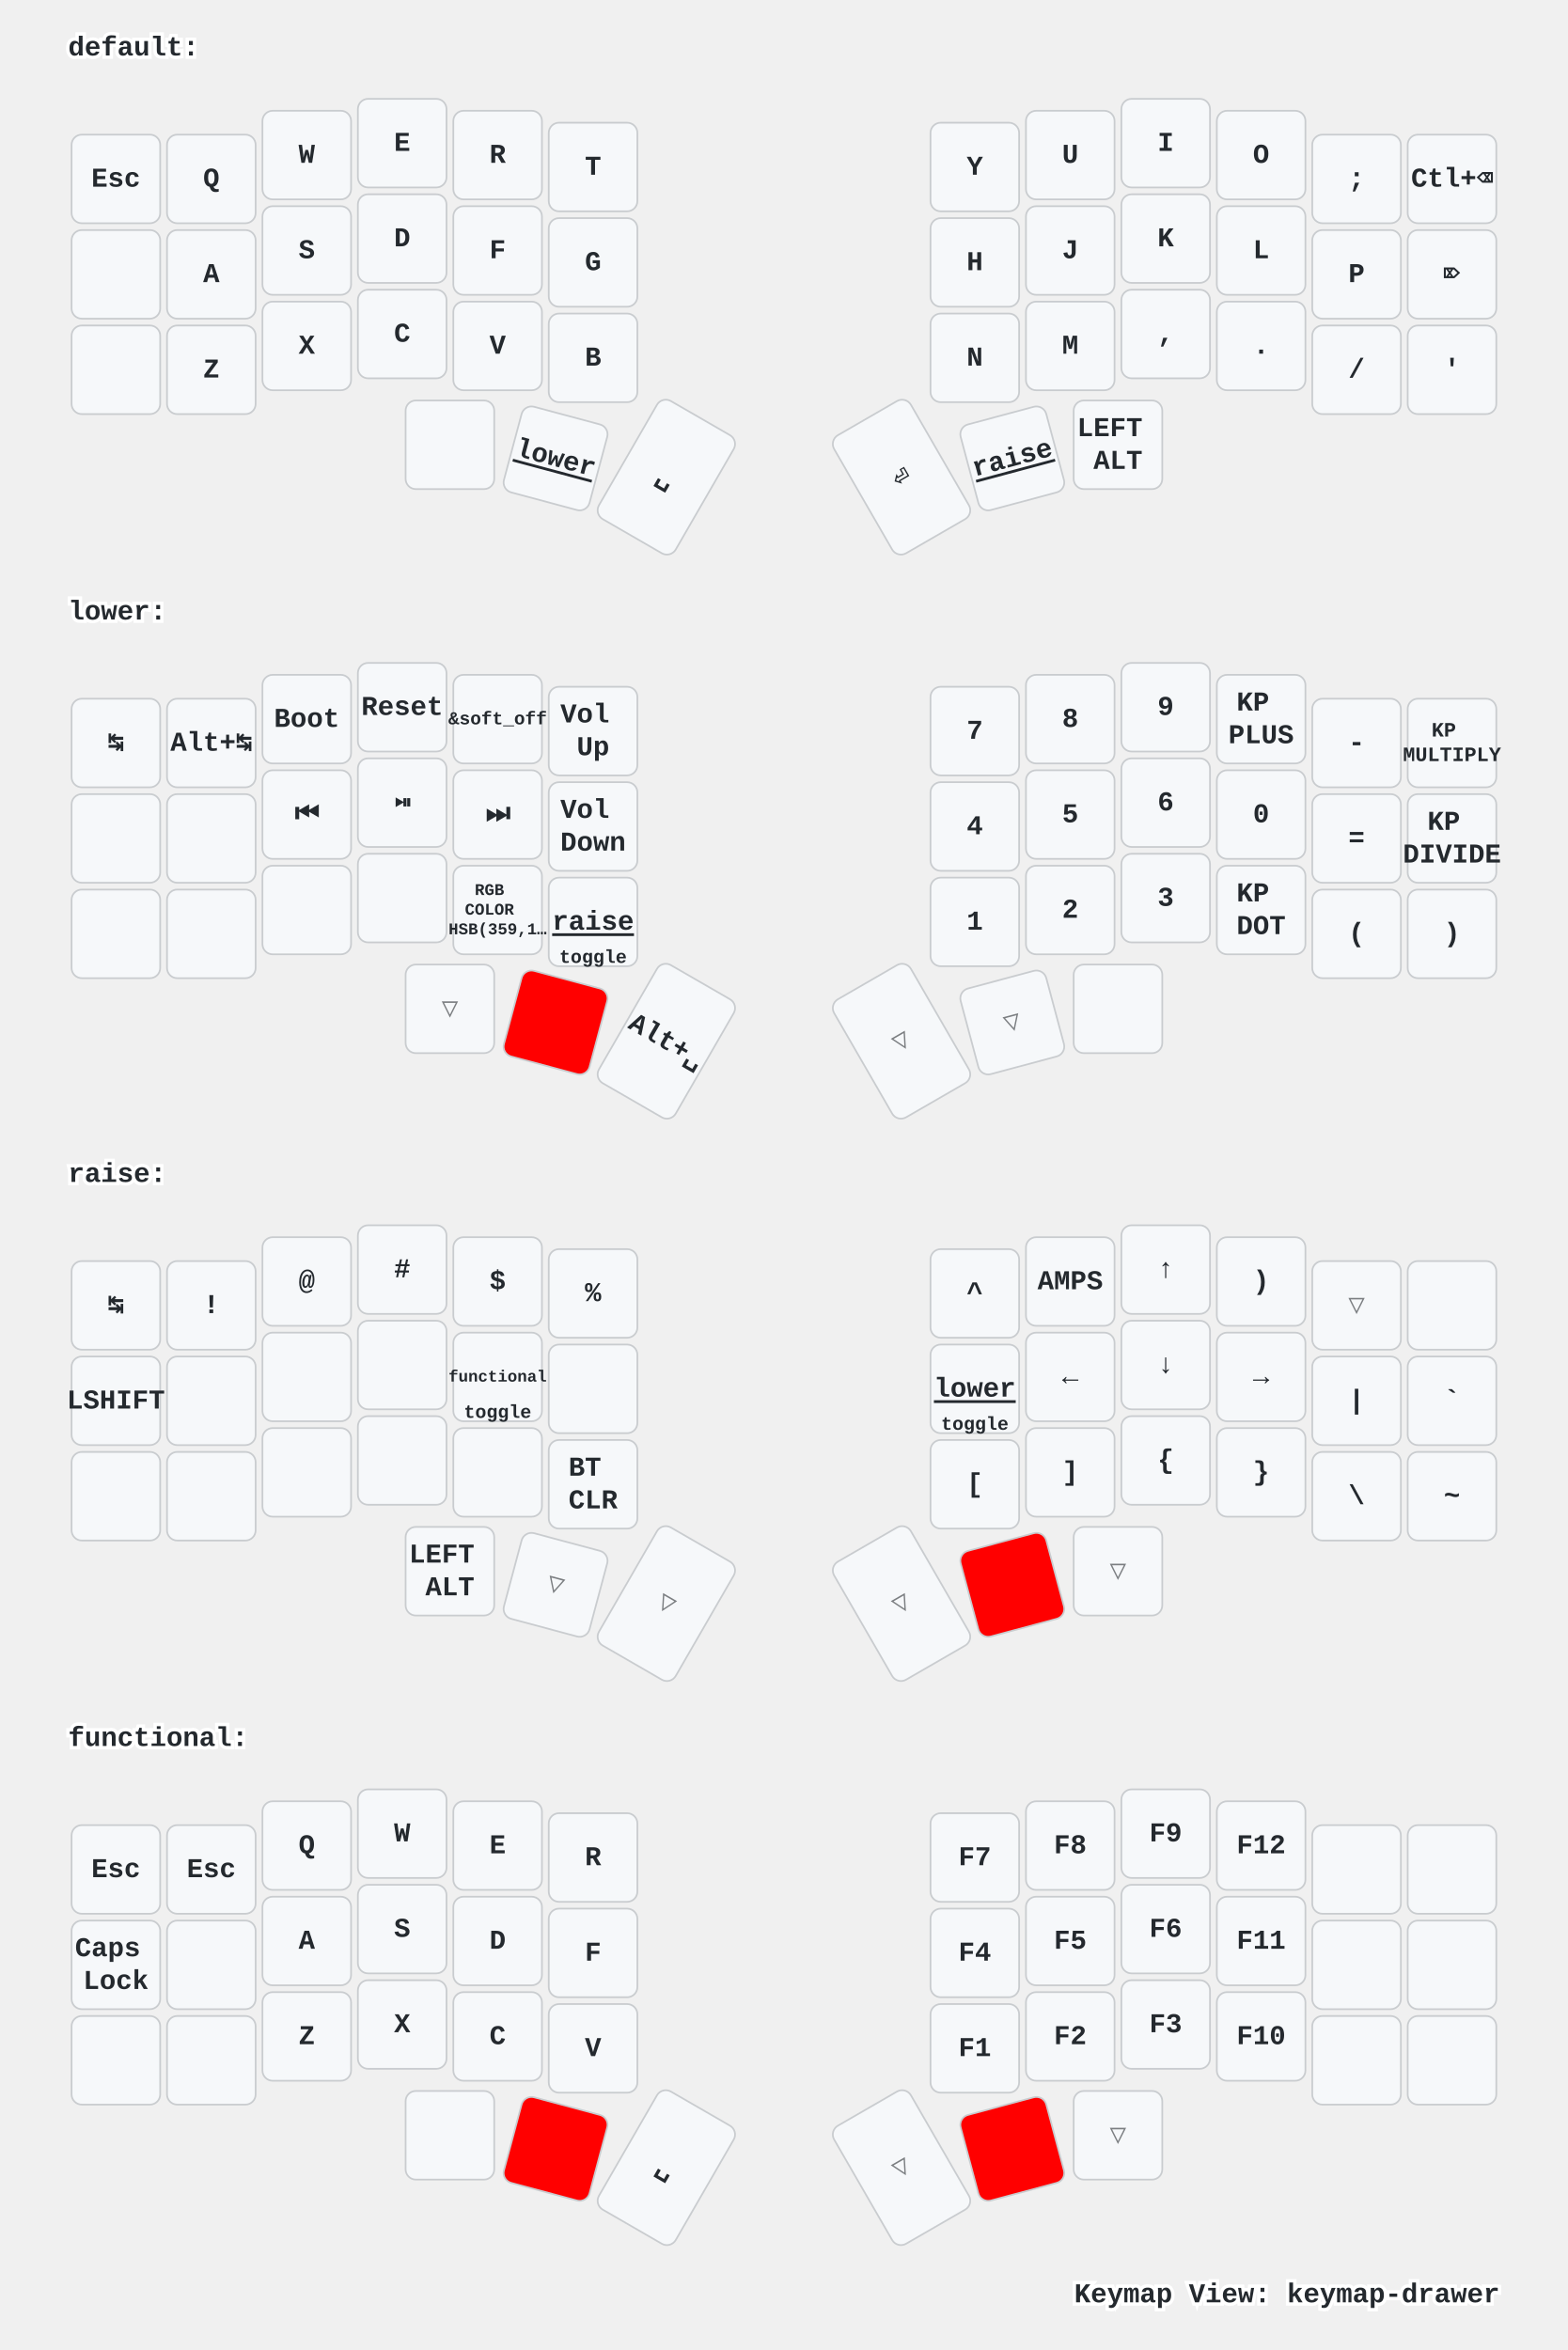
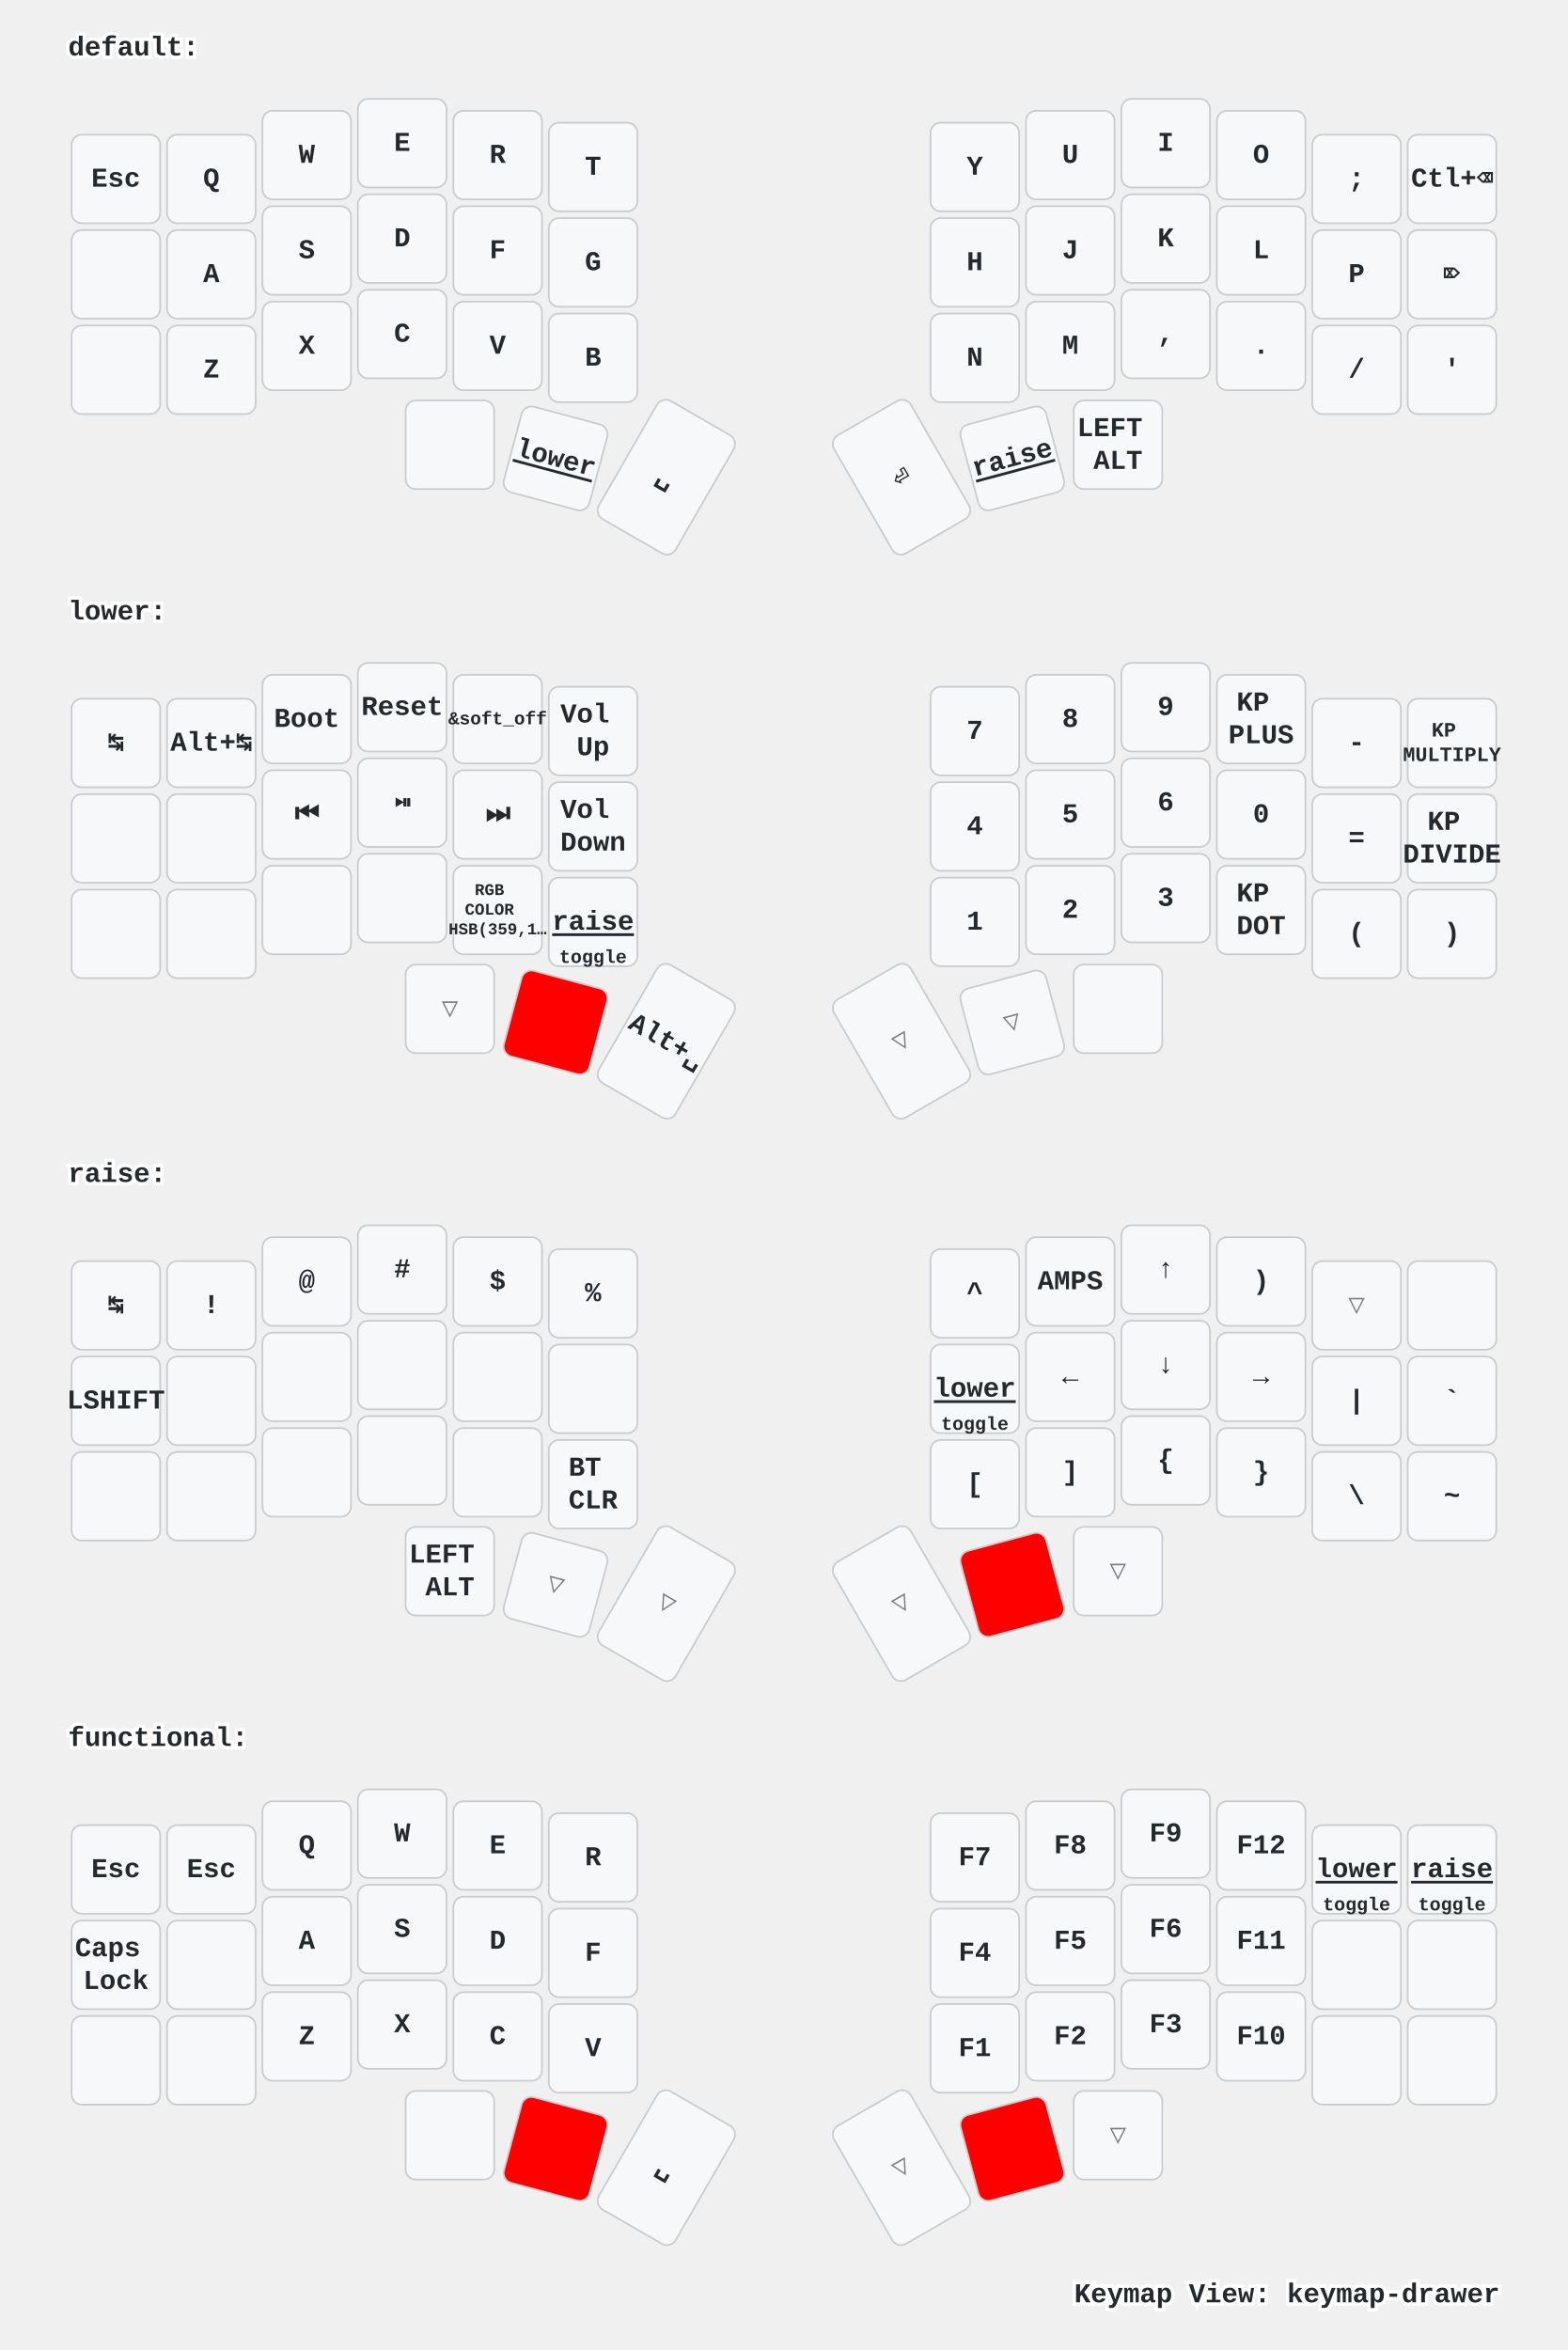
<svg xmlns="http://www.w3.org/2000/svg" xmlns:xlink="http://www.w3.org/1999/xlink" width="920" height="1379" viewBox="0 0 920 1379" class="keymap">
  <defs>/* start glyphs */
<svg id="mdi:apple-keyboard-command">
      <svg id="mdi-apple-keyboard-command" viewBox="0 0 24 24">
        <path d="M6,2A4,4 0 0,1 10,6V8H14V6A4,4 0 0,1 18,2A4,4 0 0,1 22,6A4,4 0 0,1 18,10H16V14H18A4,4 0 0,1 22,18A4,4 0 0,1 18,22A4,4 0 0,1 14,18V16H10V18A4,4 0 0,1 6,22A4,4 0 0,1 2,18A4,4 0 0,1 6,14H8V10H6A4,4 0 0,1 2,6A4,4 0 0,1 6,2M16,18A2,2 0 0,0 18,20A2,2 0 0,0 20,18A2,2 0 0,0 18,16H16V18M14,10H10V14H14V10M6,16A2,2 0 0,0 4,18A2,2 0 0,0 6,20A2,2 0 0,0 8,18V16H6M8,6A2,2 0 0,0 6,4A2,2 0 0,0 4,6A2,2 0 0,0 6,8H8V6M18,8A2,2 0 0,0 20,6A2,2 0 0,0 18,4A2,2 0 0,0 16,6V8H18Z" />
      </svg>
    </svg>
    <svg id="mdi:apple-keyboard-control">
      <svg id="mdi-apple-keyboard-control" viewBox="0 0 24 24">
        <path d="M19.78,11.78L18.36,13.19L12,6.83L5.64,13.19L4.22,11.78L12,4L19.78,11.78Z" />
      </svg>
    </svg>
    <svg id="mdi:apple-keyboard-shift">
      <svg id="mdi-apple-keyboard-shift" viewBox="0 0 24 24">
        <path d="M15,18V12H17.17L12,6.83L6.83,12H9V18H15M12,4L22,14H17V20H7V14H2L12,4Z" />
      </svg>
    </svg>
    <svg id="mdi:backspace-outline">
      <svg id="mdi-backspace-outline" viewBox="0 0 24 24">
        <path d="M19,15.59L17.59,17L14,13.41L10.41,17L9,15.59L12.59,12L9,8.41L10.41,7L14,10.59L17.59,7L19,8.41L15.41,12L19,15.59M22,3A2,2 0 0,1 24,5V19A2,2 0 0,1 22,21H7C6.31,21 5.77,20.64 5.41,20.11L0,12L5.41,3.88C5.77,3.35 6.31,3 7,3H22M22,5H7L2.28,12L7,19H22V5Z" />
      </svg>
    </svg>
    <svg id="mdi:led-on">
      <svg id="mdi-led-on" viewBox="0 0 24 24">
        <path d="M11,0V4H13V0H11M18.3,2.29L15.24,5.29L16.64,6.71L19.7,3.71L18.3,2.29M5.71,2.29L4.29,3.71L7.29,6.71L8.71,5.29L5.71,2.29M12,6A4,4 0 0,0 8,10V16H6V18H9V23H11V18H13V23H15V18H18V16H16V10A4,4 0 0,0 12,6M2,9V11H6V9H2M18,9V11H22V9H18Z" />
      </svg>
    </svg>
    <svg id="mdi:led-outline">
      <svg id="mdi-led-outline" viewBox="0 0 24 24">
        <path d="M12,6A4,4 0 0,0 8,10V16H6V18H9V23H11V18H13V23H15V18H18V16H16V10A4,4 0 0,0 12,6M12,8A2,2 0 0,1 14,10V15H10V10A2,2 0 0,1 12,8Z" />
      </svg>
    </svg>
    <svg id="mdi:page-previous-outline">
      <svg id="mdi-page-previous-outline" viewBox="0 0 24 24">
        <path d="M2,3H19A2,2 0 0,1 21,5V9H19V5H2V19H19V15H21V19A2,2 0 0,1 19,21H2A2,2 0 0,1 0,19V5A2,2 0 0,1 2,3M17,15V13H24V11H17V9L13,12L17,15M4,13H11V11H4V13M4,9H11V7H4V9M4,17H8V15H4V17Z" />
      </svg>
    </svg>
    <svg id="mdi:palette">
      <svg id="mdi-palette" viewBox="0 0 24 24">
        <path d="M17.5,12A1.5,1.5 0 0,1 16,10.5A1.5,1.5 0 0,1 17.5,9A1.5,1.5 0 0,1 19,10.5A1.5,1.5 0 0,1 17.5,12M14.5,8A1.5,1.5 0 0,1 13,6.5A1.5,1.5 0 0,1 14.5,5A1.5,1.5 0 0,1 16,6.5A1.5,1.5 0 0,1 14.5,8M9.5,8A1.5,1.5 0 0,1 8,6.5A1.5,1.5 0 0,1 9.5,5A1.5,1.5 0 0,1 11,6.5A1.5,1.5 0 0,1 9.5,8M6.5,12A1.5,1.5 0 0,1 5,10.5A1.5,1.5 0 0,1 6.5,9A1.5,1.5 0 0,1 8,10.5A1.5,1.5 0 0,1 6.5,12M12,3A9,9 0 0,0 3,12A9,9 0 0,0 12,21A1.5,1.5 0 0,0 13.5,19.5C13.5,19.11 13.35,18.76 13.11,18.5C12.88,18.23 12.73,17.88 12.73,17.5A1.5,1.5 0 0,1 14.23,16H16A5,5 0 0,0 21,11C21,6.58 16.97,3 12,3Z" />
      </svg>
    </svg>
    <svg id="mdi:toggle-switch">
      <svg id="mdi-toggle-switch" viewBox="0 0 24 24">
        <path d="M17,7H7A5,5 0 0,0 2,12A5,5 0 0,0 7,17H17A5,5 0 0,0 22,12A5,5 0 0,0 17,7M17,15A3,3 0 0,1 14,12A3,3 0 0,1 17,9A3,3 0 0,1 20,12A3,3 0 0,1 17,15Z" />
      </svg>
    </svg>
    <svg id="tabler:brightness-down">
      <svg viewBox="0 0 24 24" fill="none" stroke="currentColor" stroke-width="2" stroke-linecap="round" stroke-linejoin="round" class="icon icon-tabler icons-tabler-outline icon-tabler-brightness-down">
        <path stroke="none" d="M0 0h24v24H0z" fill="none" />
        <path d="M12 12m-3 0a3 3 0 1 0 6 0a3 3 0 1 0 -6 0" />
        <path d="M12 5l0 .01" />
        <path d="M17 7l0 .01" />
        <path d="M19 12l0 .01" />
        <path d="M17 17l0 .01" />
        <path d="M12 19l0 .01" />
        <path d="M7 17l0 .01" />
        <path d="M5 12l0 .01" />
        <path d="M7 7l0 .01" />
      </svg>
    </svg>
    <svg id="tabler:brightness-up">
      <svg viewBox="0 0 24 24" fill="none" stroke="currentColor" stroke-width="2" stroke-linecap="round" stroke-linejoin="round" class="icon icon-tabler icons-tabler-outline icon-tabler-brightness-up">
        <path stroke="none" d="M0 0h24v24H0z" fill="none" />
        <path d="M12 12m-3 0a3 3 0 1 0 6 0a3 3 0 1 0 -6 0" />
        <path d="M12 5l0 -2" />
        <path d="M17 7l1.4 -1.4" />
        <path d="M19 12l2 0" />
        <path d="M17 17l1.4 1.4" />
        <path d="M12 19l0 2" />
        <path d="M7 17l-1.4 1.4" />
        <path d="M6 12l-2 0" />
        <path d="M7 7l-1.4 -1.4" />
      </svg>
    </svg>
  </defs>/* end glyphs */
<style>/* inherit to force styles through use tags */
svg path {
    fill: inherit;
}

/* font and background color specifications */
svg.keymap {
    font-family: SFMono-Regular,Consolas,Liberation Mono,Menlo,monospace;
    font-size: 14px;
    font-kerning: normal;
    text-rendering: optimizeLegibility;
    fill: #24292e;
}

/* default key styling */
rect.key {
    fill: #f6f8fa;
}

rect.key, rect.combo {
    stroke: #c9cccf;
    stroke-width: 1;
}

/* default key side styling, only used is draw_key_sides is set */
rect.side {
    filter: brightness(90%);
}

/* color accent for combo boxes */
rect.combo, rect.combo-separate {
    fill: #cdf;
}

/* color accent for held keys */
rect.held, rect.combo.held {
    fill: #fdd;
}

/* color accent for ghost (optional) keys */
rect.ghost, rect.combo.ghost {
    stroke-dasharray: 4, 4;
    stroke-width: 2;
}

text {
    text-anchor: middle;
    dominant-baseline: middle;
}

/* styling for layer labels */
text.label {
    font-weight: bold;
    text-anchor: start;
    stroke: white;
    stroke-width: 4;
    paint-order: stroke;
}

/* styling for optional footer */
text.footer {
    text-anchor: end;
    dominant-baseline: auto;
    stroke: white;
    stroke-width: 4;
    paint-order: stroke;
}

/* styling for combo tap, and key non-tap label text */
text.combo, text.hold, text.shifted, text.left, text.right {
    font-size: 11px;
}

text.hold {
    text-anchor: middle;
    dominant-baseline: auto;
}

text.shifted {
    text-anchor: middle;
    dominant-baseline: hanging;
}

text.left {
    text-anchor: start;
}

text.right {
    text-anchor: end;
}

text.layer-activator {
    text-decoration: underline;
}

/* styling for hold/shifted label text in combo box */
text.combo.hold, text.combo.shifted, text.combo.left, text.combo.right {
    font-size: 8px;
}

/* lighter symbol for transparent keys */
text.trans {
    fill: #7b7e81;
}

/* styling for combo dendrons */
path.combo {
    stroke-width: 1;
    stroke: gray;
    fill: none;
}

/* Start Tabler Icons Cleanup */
/* cannot use height/width with glyphs */
.icon-tabler &gt; path {
    fill: inherit;
    stroke: inherit;
    stroke-width: 2;
}
/* hide tabler's default box */
.icon-tabler &gt; path[stroke="none"][fill="none"] {
    visibility: hidden;
}
/* End Tabler Icons Cleanup */

/* For default sytles, see https://github.com/caksoylar/keymap-drawer/blob/main/keymap_drawer/config.py#L85 */

svg.keymap {
  font-family: Ubuntu Mono, Inconsolata, Consolas, Liberation Mono, Menlo, monospace;
  font-size: 16px;
  font-weight: bold;
  text-rendering: optimizeLegibility;
}

/* Color accent for held keys
red = #f00
green = #0f0
blue = #00f
yellow = #ff0
cyan = #0ff
magenta = #f0f
white = #fff
black = #000
grey = #888
light grey = #ccc
#ffc
*/
rect.held, rect.combo.held {
    fill: #f00;
}

/* Technique borrowed and extended from https://github.com/englmaxi/zmk-config/blob/master/keymap-drawer/config.yaml */
.sym_sub_text.tap {
  translate: -5px 2px;
  font-size: 20px;
}
.sym_sub_text.shifted {
  translate: 10px 13px;
  font-size: 10px;
  opacity: 1.0;
}
.combo.sym_sub_text.tap {
  translate: -1px 1px;
}
.combo.sym_sub_text.shifted {
  translate: 7px 5px;
  font-size: 10px;
  opacity: 1.0;
}

/* Toggle */
.toggle.shifted {
  translate: -10px 12px;
}

.toggle.hold {
  translate: 13px -23px;
}

/* Variant for tap-dances */
.tap_dance.tap {
  translate: -7px 0px;
  font-size: 12px;
}
.tap_dance.shifted {
  translate: 7px 17px;
  font-size: 12px;
  opacity: 1.0;
}

/* Variant for symbol next to symbol */
.sym_by_sym.tap {
  translate: -6px 0px;
}
.sym_by_sym.shifted {
  translate: 10px 12px;
  opacity: 1.0;
}

.combo.sym_by_sym.tap {
  translate: -35px 0px;
}
.combo.sym_by_sym.shifted {
  translate: 35px 20px;
  opacity: 1.0;
}

.combo.sym_by_sym.hold {
  visibility: hidden;
}

/* hide hold box for combo sym_by_sym */
.combo.sym_by_sym.hold &gt; path[stroke="none"][fill="none"] {
  visibility: hidden;
}
</style>
  <g transform="translate(40, 0)" class="layer-default">
    <text x="0" y="28" class="label" id="default">default:</text>
    <g transform="translate(0, 56)">
      <g transform="translate(28, 49)" class="key keypos-0">
        <rect rx="6" ry="6" x="-26" y="-26" width="52" height="52" class="key" />
        <text x="0" y="0" class="key tap">Esc</text>
      </g>
      <g transform="translate(84, 49)" class="key keypos-1">
        <rect rx="6" ry="6" x="-26" y="-26" width="52" height="52" class="key" />
        <text x="0" y="0" class="key tap">Q</text>
      </g>
      <g transform="translate(140, 35)" class="key keypos-2">
        <rect rx="6" ry="6" x="-26" y="-26" width="52" height="52" class="key" />
        <text x="0" y="0" class="key tap">W</text>
      </g>
      <g transform="translate(196, 28)" class="key keypos-3">
        <rect rx="6" ry="6" x="-26" y="-26" width="52" height="52" class="key" />
        <text x="0" y="0" class="key tap">E</text>
      </g>
      <g transform="translate(252, 35)" class="key keypos-4">
        <rect rx="6" ry="6" x="-26" y="-26" width="52" height="52" class="key" />
        <text x="0" y="0" class="key tap">R</text>
      </g>
      <g transform="translate(308, 42)" class="key keypos-5">
        <rect rx="6" ry="6" x="-26" y="-26" width="52" height="52" class="key" />
        <text x="0" y="0" class="key tap">T</text>
      </g>
      <g transform="translate(532, 42)" class="key keypos-6">
        <rect rx="6" ry="6" x="-26" y="-26" width="52" height="52" class="key" />
        <text x="0" y="0" class="key tap">Y</text>
      </g>
      <g transform="translate(588, 35)" class="key keypos-7">
        <rect rx="6" ry="6" x="-26" y="-26" width="52" height="52" class="key" />
        <text x="0" y="0" class="key tap">U</text>
      </g>
      <g transform="translate(644, 28)" class="key keypos-8">
        <rect rx="6" ry="6" x="-26" y="-26" width="52" height="52" class="key" />
        <text x="0" y="0" class="key tap">I</text>
      </g>
      <g transform="translate(700, 35)" class="key keypos-9">
        <rect rx="6" ry="6" x="-26" y="-26" width="52" height="52" class="key" />
        <text x="0" y="0" class="key tap">O</text>
      </g>
      <g transform="translate(756, 49)" class="key keypos-10">
        <rect rx="6" ry="6" x="-26" y="-26" width="52" height="52" class="key" />
        <text x="0" y="0" class="key tap">;</text>
      </g>
      <g transform="translate(812, 49)" class="key keypos-11">
        <rect rx="6" ry="6" x="-26" y="-26" width="52" height="52" class="key" />
        <text x="0" y="0" class="key tap">Ctl+⌫</text>
      </g>
      <g transform="translate(28, 105)" class="key keypos-12">
        <rect rx="6" ry="6" x="-26" y="-26" width="52" height="52" class="key" />
        <use href="#mdi:apple-keyboard-shift" xlink:href="#mdi:apple-keyboard-shift" x="-9" y="-9" height="18" width="18.0" class="key tap glyph mdi:apple-keyboard-shift" />
      </g>
      <g transform="translate(84, 105)" class="key keypos-13">
        <rect rx="6" ry="6" x="-26" y="-26" width="52" height="52" class="key" />
        <text x="0" y="0" class="key tap">A</text>
      </g>
      <g transform="translate(140, 91)" class="key keypos-14">
        <rect rx="6" ry="6" x="-26" y="-26" width="52" height="52" class="key" />
        <text x="0" y="0" class="key tap">S</text>
      </g>
      <g transform="translate(196, 84)" class="key keypos-15">
        <rect rx="6" ry="6" x="-26" y="-26" width="52" height="52" class="key" />
        <text x="0" y="0" class="key tap">D</text>
      </g>
      <g transform="translate(252, 91)" class="key keypos-16">
        <rect rx="6" ry="6" x="-26" y="-26" width="52" height="52" class="key" />
        <text x="0" y="0" class="key tap">F</text>
      </g>
      <g transform="translate(308, 98)" class="key keypos-17">
        <rect rx="6" ry="6" x="-26" y="-26" width="52" height="52" class="key" />
        <text x="0" y="0" class="key tap">G</text>
      </g>
      <g transform="translate(532, 98)" class="key keypos-18">
        <rect rx="6" ry="6" x="-26" y="-26" width="52" height="52" class="key" />
        <text x="0" y="0" class="key tap">H</text>
      </g>
      <g transform="translate(588, 91)" class="key keypos-19">
        <rect rx="6" ry="6" x="-26" y="-26" width="52" height="52" class="key" />
        <text x="0" y="0" class="key tap">J</text>
      </g>
      <g transform="translate(644, 84)" class="key keypos-20">
        <rect rx="6" ry="6" x="-26" y="-26" width="52" height="52" class="key" />
        <text x="0" y="0" class="key tap">K</text>
      </g>
      <g transform="translate(700, 91)" class="key keypos-21">
        <rect rx="6" ry="6" x="-26" y="-26" width="52" height="52" class="key" />
        <text x="0" y="0" class="key tap">L</text>
      </g>
      <g transform="translate(756, 105)" class="key keypos-22">
        <rect rx="6" ry="6" x="-26" y="-26" width="52" height="52" class="key" />
        <text x="0" y="0" class="key tap">P</text>
      </g>
      <g transform="translate(812, 105)" class="key keypos-23">
        <rect rx="6" ry="6" x="-26" y="-26" width="52" height="52" class="key" />
        <text x="0" y="0" class="key tap">⌦</text>
      </g>
      <g transform="translate(28, 161)" class="key keypos-24">
        <rect rx="6" ry="6" x="-26" y="-26" width="52" height="52" class="key" />
        <use href="#mdi:apple-keyboard-control" xlink:href="#mdi:apple-keyboard-control" x="-9" y="-9" height="18" width="18.0" class="key tap glyph mdi:apple-keyboard-control" />
      </g>
      <g transform="translate(84, 161)" class="key keypos-25">
        <rect rx="6" ry="6" x="-26" y="-26" width="52" height="52" class="key" />
        <text x="0" y="0" class="key tap">Z</text>
      </g>
      <g transform="translate(140, 147)" class="key keypos-26">
        <rect rx="6" ry="6" x="-26" y="-26" width="52" height="52" class="key" />
        <text x="0" y="0" class="key tap">X</text>
      </g>
      <g transform="translate(196, 140)" class="key keypos-27">
        <rect rx="6" ry="6" x="-26" y="-26" width="52" height="52" class="key" />
        <text x="0" y="0" class="key tap">C</text>
      </g>
      <g transform="translate(252, 147)" class="key keypos-28">
        <rect rx="6" ry="6" x="-26" y="-26" width="52" height="52" class="key" />
        <text x="0" y="0" class="key tap">V</text>
      </g>
      <g transform="translate(308, 154)" class="key keypos-29">
        <rect rx="6" ry="6" x="-26" y="-26" width="52" height="52" class="key" />
        <text x="0" y="0" class="key tap">B</text>
      </g>
      <g transform="translate(532, 154)" class="key keypos-30">
        <rect rx="6" ry="6" x="-26" y="-26" width="52" height="52" class="key" />
        <text x="0" y="0" class="key tap">N</text>
      </g>
      <g transform="translate(588, 147)" class="key keypos-31">
        <rect rx="6" ry="6" x="-26" y="-26" width="52" height="52" class="key" />
        <text x="0" y="0" class="key tap">M</text>
      </g>
      <g transform="translate(644, 140)" class="key keypos-32">
        <rect rx="6" ry="6" x="-26" y="-26" width="52" height="52" class="key" />
        <text x="0" y="0" class="key tap">,</text>
      </g>
      <g transform="translate(700, 147)" class="key keypos-33">
        <rect rx="6" ry="6" x="-26" y="-26" width="52" height="52" class="key" />
        <text x="0" y="0" class="key tap">.</text>
      </g>
      <g transform="translate(756, 161)" class="key keypos-34">
        <rect rx="6" ry="6" x="-26" y="-26" width="52" height="52" class="key" />
        <text x="0" y="0" class="key tap">/</text>
      </g>
      <g transform="translate(812, 161)" class="key keypos-35">
        <rect rx="6" ry="6" x="-26" y="-26" width="52" height="52" class="key" />
        <text x="0" y="0" class="key tap">'</text>
      </g>
      <g transform="translate(224, 205)" class="key keypos-36">
        <rect rx="6" ry="6" x="-26" y="-26" width="52" height="52" class="key" />
        <use href="#mdi:apple-keyboard-command" xlink:href="#mdi:apple-keyboard-command" x="-9" y="-9" height="18" width="18.0" class="key tap glyph mdi:apple-keyboard-command" />
      </g>
      <g transform="translate(286, 213) rotate(15.0)" class="key keypos-37">
        <rect rx="6" ry="6" x="-26" y="-26" width="52" height="52" class="key" />
        <a href="#lower">
          <text x="0" y="0" class="key tap layer-activator">lower</text>
        </a>
      </g>
      <g transform="translate(351, 224) rotate(30.0)" class="key keypos-38">
        <rect rx="6" ry="6" x="-26" y="-40" width="52" height="80" class="key" />
        <text x="0" y="0" class="key tap">␣</text>
      </g>
      <g transform="translate(489, 224) rotate(-30.0)" class="key keypos-39">
        <rect rx="6" ry="6" x="-26" y="-40" width="52" height="80" class="key" />
        <text x="0" y="0" class="key tap">⏎</text>
      </g>
      <g transform="translate(554, 213) rotate(-15.0)" class="key keypos-40">
        <rect rx="6" ry="6" x="-26" y="-26" width="52" height="52" class="key" />
        <a href="#raise">
          <text x="0" y="0" class="key tap layer-activator">raise</text>
        </a>
      </g>
      <g transform="translate(616, 205)" class="key keypos-41">
        <rect rx="6" ry="6" x="-26" y="-26" width="52" height="52" class="key" />
        <text x="0" y="0" class="key tap">
          <tspan x="0" dy="-0.6em">LEFT</tspan>
          <tspan x="0" dy="1.2em">ALT</tspan>
        </text>
      </g>
    </g>
  </g>
  <g transform="translate(40, 331)" class="layer-lower">
    <text x="0" y="28" class="label" id="lower">lower:</text>
    <g transform="translate(0, 56)">
      <g transform="translate(28, 49)" class="key keypos-0">
        <rect rx="6" ry="6" x="-26" y="-26" width="52" height="52" class="key" />
        <text x="0" y="0" class="key tap">↹</text>
      </g>
      <g transform="translate(84, 49)" class="key keypos-1">
        <rect rx="6" ry="6" x="-26" y="-26" width="52" height="52" class="key" />
        <text x="0" y="0" class="key tap">Alt+↹</text>
      </g>
      <g transform="translate(140, 35)" class="key keypos-2">
        <rect rx="6" ry="6" x="-26" y="-26" width="52" height="52" class="key" />
        <text x="0" y="0" class="key tap">Boot</text>
      </g>
      <g transform="translate(196, 28)" class="key keypos-3">
        <rect rx="6" ry="6" x="-26" y="-26" width="52" height="52" class="key" />
        <text x="0" y="0" class="key tap">Reset</text>
      </g>
      <g transform="translate(252, 35)" class="key keypos-4">
        <rect rx="6" ry="6" x="-26" y="-26" width="52" height="52" class="key" />
        <text x="0" y="0" class="key tap">
          <tspan style="font-size: 67%">&amp;soft_off</tspan>
        </text>
      </g>
      <g transform="translate(308, 42)" class="key keypos-5">
        <rect rx="6" ry="6" x="-26" y="-26" width="52" height="52" class="key" />
        <text x="0" y="0" class="key tap">
          <tspan x="0" dy="-0.6em">Vol</tspan>
          <tspan x="0" dy="1.2em">Up</tspan>
        </text>
      </g>
      <g transform="translate(532, 42)" class="key keypos-6">
        <rect rx="6" ry="6" x="-26" y="-26" width="52" height="52" class="key" />
        <text x="0" y="0" class="key tap">7</text>
      </g>
      <g transform="translate(588, 35)" class="key keypos-7">
        <rect rx="6" ry="6" x="-26" y="-26" width="52" height="52" class="key" />
        <text x="0" y="0" class="key tap">8</text>
      </g>
      <g transform="translate(644, 28)" class="key keypos-8">
        <rect rx="6" ry="6" x="-26" y="-26" width="52" height="52" class="key" />
        <text x="0" y="0" class="key tap">9</text>
      </g>
      <g transform="translate(700, 35)" class="key keypos-9">
        <rect rx="6" ry="6" x="-26" y="-26" width="52" height="52" class="key" />
        <text x="0" y="0" class="key tap">
          <tspan x="0" dy="-0.6em">KP</tspan>
          <tspan x="0" dy="1.2em">PLUS</tspan>
        </text>
      </g>
      <g transform="translate(756, 49)" class="key keypos-10">
        <rect rx="6" ry="6" x="-26" y="-26" width="52" height="52" class="key" />
        <text x="0" y="0" class="key tap">-</text>
      </g>
      <g transform="translate(812, 49)" class="key keypos-11">
        <rect rx="6" ry="6" x="-26" y="-26" width="52" height="52" class="key" />
        <text x="0" y="0" class="key tap">
          <tspan x="0" dy="-0.6em" style="font-size: 75%">KP</tspan>
          <tspan x="0" dy="1.2em" style="font-size: 75%">MULTIPLY</tspan>
        </text>
      </g>
      <g transform="translate(28, 105)" class="key keypos-12">
        <rect rx="6" ry="6" x="-26" y="-26" width="52" height="52" class="key" />
        <use href="#mdi:apple-keyboard-shift" xlink:href="#mdi:apple-keyboard-shift" x="-9" y="-9" height="18" width="18.0" class="key tap glyph mdi:apple-keyboard-shift" />
      </g>
      <g transform="translate(84, 105)" class="key keypos-13">
        <rect rx="6" ry="6" x="-26" y="-26" width="52" height="52" class="key" />
      </g>
      <g transform="translate(140, 91)" class="key keypos-14">
        <rect rx="6" ry="6" x="-26" y="-26" width="52" height="52" class="key" />
        <text x="0" y="0" class="key tap">⏮️</text>
      </g>
      <g transform="translate(196, 84)" class="key keypos-15">
        <rect rx="6" ry="6" x="-26" y="-26" width="52" height="52" class="key" />
        <text x="0" y="0" class="key tap">⏯</text>
      </g>
      <g transform="translate(252, 91)" class="key keypos-16">
        <rect rx="6" ry="6" x="-26" y="-26" width="52" height="52" class="key" />
        <text x="0" y="0" class="key tap">⏭️</text>
      </g>
      <g transform="translate(308, 98)" class="key keypos-17">
        <rect rx="6" ry="6" x="-26" y="-26" width="52" height="52" class="key" />
        <text x="0" y="0" class="key tap">
          <tspan x="0" dy="-0.6em">Vol</tspan>
          <tspan x="0" dy="1.2em">Down</tspan>
        </text>
      </g>
      <g transform="translate(532, 98)" class="key keypos-18">
        <rect rx="6" ry="6" x="-26" y="-26" width="52" height="52" class="key" />
        <text x="0" y="0" class="key tap">4</text>
      </g>
      <g transform="translate(588, 91)" class="key keypos-19">
        <rect rx="6" ry="6" x="-26" y="-26" width="52" height="52" class="key" />
        <text x="0" y="0" class="key tap">5</text>
      </g>
      <g transform="translate(644, 84)" class="key keypos-20">
        <rect rx="6" ry="6" x="-26" y="-26" width="52" height="52" class="key" />
        <text x="0" y="0" class="key tap">6</text>
      </g>
      <g transform="translate(700, 91)" class="key keypos-21">
        <rect rx="6" ry="6" x="-26" y="-26" width="52" height="52" class="key" />
        <text x="0" y="0" class="key tap">0</text>
      </g>
      <g transform="translate(756, 105)" class="key keypos-22">
        <rect rx="6" ry="6" x="-26" y="-26" width="52" height="52" class="key" />
        <text x="0" y="0" class="key tap">=</text>
      </g>
      <g transform="translate(812, 105)" class="key keypos-23">
        <rect rx="6" ry="6" x="-26" y="-26" width="52" height="52" class="key" />
        <text x="0" y="0" class="key tap">
          <tspan x="0" dy="-0.6em">KP</tspan>
          <tspan x="0" dy="1.2em">DIVIDE</tspan>
        </text>
      </g>
      <g transform="translate(28, 161)" class="key keypos-24">
        <rect rx="6" ry="6" x="-26" y="-26" width="52" height="52" class="key" />
        <use href="#mdi:apple-keyboard-control" xlink:href="#mdi:apple-keyboard-control" x="-9" y="-9" height="18" width="18.0" class="key tap glyph mdi:apple-keyboard-control" />
      </g>
      <g transform="translate(84, 161)" class="key keypos-25">
        <rect rx="6" ry="6" x="-26" y="-26" width="52" height="52" class="key" />
      </g>
      <g transform="translate(140, 147)" class="key keypos-26">
        <rect rx="6" ry="6" x="-26" y="-26" width="52" height="52" class="key" />
      </g>
      <g transform="translate(196, 140)" class="key tap_dance keypos-27">
        <rect rx="6" ry="6" x="-26" y="-26" width="52" height="52" class="key tap_dance" />
        <use href="#mdi:led-on" xlink:href="#mdi:led-on" x="-9" y="-9" height="18" width="18.0" class="key tap_dance tap glyph mdi:led-on" />
        <use href="#mdi:palette" xlink:href="#mdi:palette" x="-8" y="9" height="15" width="15.0" class="key tap_dance hold glyph mdi:palette" />
      </g>
      <g transform="translate(252, 147)" class="key keypos-28">
        <rect rx="6" ry="6" x="-26" y="-26" width="52" height="52" class="key" />
        <text x="0" y="0" class="key tap">
          <tspan x="0" dy="-1.2em" style="font-size: 60%">RGB</tspan>
          <tspan x="0" dy="1.2em" style="font-size: 60%">COLOR</tspan>
          <tspan x="0" dy="1.2em" style="font-size: 60%">HSB(359,1…</tspan>
        </text>
      </g>
      <g transform="translate(308, 154)" class="key keypos-29">
        <rect rx="6" ry="6" x="-26" y="-26" width="52" height="52" class="key" />
        <a href="#raise">
          <text x="0" y="0" class="key tap layer-activator">raise</text>
        </a>
        <text x="0" y="24" class="key hold">toggle</text>
      </g>
      <g transform="translate(532, 154)" class="key keypos-30">
        <rect rx="6" ry="6" x="-26" y="-26" width="52" height="52" class="key" />
        <text x="0" y="0" class="key tap">1</text>
      </g>
      <g transform="translate(588, 147)" class="key keypos-31">
        <rect rx="6" ry="6" x="-26" y="-26" width="52" height="52" class="key" />
        <text x="0" y="0" class="key tap">2</text>
      </g>
      <g transform="translate(644, 140)" class="key keypos-32">
        <rect rx="6" ry="6" x="-26" y="-26" width="52" height="52" class="key" />
        <text x="0" y="0" class="key tap">3</text>
      </g>
      <g transform="translate(700, 147)" class="key keypos-33">
        <rect rx="6" ry="6" x="-26" y="-26" width="52" height="52" class="key" />
        <text x="0" y="0" class="key tap">
          <tspan x="0" dy="-0.6em">KP</tspan>
          <tspan x="0" dy="1.2em">DOT</tspan>
        </text>
      </g>
      <g transform="translate(756, 161)" class="key keypos-34">
        <rect rx="6" ry="6" x="-26" y="-26" width="52" height="52" class="key" />
        <text x="0" y="0" class="key tap">(</text>
      </g>
      <g transform="translate(812, 161)" class="key keypos-35">
        <rect rx="6" ry="6" x="-26" y="-26" width="52" height="52" class="key" />
        <text x="0" y="0" class="key tap">)</text>
      </g>
      <g transform="translate(224, 205)" class="key trans keypos-36">
        <rect rx="6" ry="6" x="-26" y="-26" width="52" height="52" class="key trans" />
        <text x="0" y="0" class="key trans tap">▽</text>
      </g>
      <g transform="translate(286, 213) rotate(15.0)" class="key held keypos-37">
        <rect rx="6" ry="6" x="-26" y="-26" width="52" height="52" class="key held" />
      </g>
      <g transform="translate(351, 224) rotate(30.0)" class="key keypos-38">
        <rect rx="6" ry="6" x="-26" y="-40" width="52" height="80" class="key" />
        <text x="0" y="0" class="key tap">Alt+␣</text>
      </g>
      <g transform="translate(489, 224) rotate(-30.0)" class="key trans keypos-39">
        <rect rx="6" ry="6" x="-26" y="-40" width="52" height="80" class="key trans" />
        <text x="0" y="0" class="key trans tap">▽</text>
      </g>
      <g transform="translate(554, 213) rotate(-15.0)" class="key trans keypos-40">
        <rect rx="6" ry="6" x="-26" y="-26" width="52" height="52" class="key trans" />
        <text x="0" y="0" class="key trans tap">▽</text>
      </g>
      <g transform="translate(616, 205)" class="key keypos-41">
        <rect rx="6" ry="6" x="-26" y="-26" width="52" height="52" class="key" />
        <use href="#mdi:backspace-outline" xlink:href="#mdi:backspace-outline" x="-9" y="-9" height="18" width="18.0" class="key tap glyph mdi:backspace-outline" />
      </g>
    </g>
  </g>
  <g transform="translate(40, 661)" class="layer-raise">
    <text x="0" y="28" class="label" id="raise">raise:</text>
    <g transform="translate(0, 56)">
      <g transform="translate(28, 49)" class="key keypos-0">
        <rect rx="6" ry="6" x="-26" y="-26" width="52" height="52" class="key" />
        <text x="0" y="0" class="key tap">↹</text>
      </g>
      <g transform="translate(84, 49)" class="key keypos-1">
        <rect rx="6" ry="6" x="-26" y="-26" width="52" height="52" class="key" />
        <text x="0" y="0" class="key tap">!</text>
      </g>
      <g transform="translate(140, 35)" class="key keypos-2">
        <rect rx="6" ry="6" x="-26" y="-26" width="52" height="52" class="key" />
        <text x="0" y="0" class="key tap">@</text>
      </g>
      <g transform="translate(196, 28)" class="key keypos-3">
        <rect rx="6" ry="6" x="-26" y="-26" width="52" height="52" class="key" />
        <text x="0" y="0" class="key tap">#</text>
      </g>
      <g transform="translate(252, 35)" class="key keypos-4">
        <rect rx="6" ry="6" x="-26" y="-26" width="52" height="52" class="key" />
        <text x="0" y="0" class="key tap">$</text>
      </g>
      <g transform="translate(308, 42)" class="key keypos-5">
        <rect rx="6" ry="6" x="-26" y="-26" width="52" height="52" class="key" />
        <text x="0" y="0" class="key tap">%</text>
      </g>
      <g transform="translate(532, 42)" class="key keypos-6">
        <rect rx="6" ry="6" x="-26" y="-26" width="52" height="52" class="key" />
        <text x="0" y="0" class="key tap">^</text>
      </g>
      <g transform="translate(588, 35)" class="key keypos-7">
        <rect rx="6" ry="6" x="-26" y="-26" width="52" height="52" class="key" />
        <text x="0" y="0" class="key tap">AMPS</text>
      </g>
      <g transform="translate(644, 28)" class="key keypos-8">
        <rect rx="6" ry="6" x="-26" y="-26" width="52" height="52" class="key" />
        <text x="0" y="0" class="key tap">↑</text>
      </g>
      <g transform="translate(700, 35)" class="key keypos-9">
        <rect rx="6" ry="6" x="-26" y="-26" width="52" height="52" class="key" />
        <text x="0" y="0" class="key tap">)</text>
      </g>
      <g transform="translate(756, 49)" class="key trans keypos-10">
        <rect rx="6" ry="6" x="-26" y="-26" width="52" height="52" class="key trans" />
        <text x="0" y="0" class="key trans tap">▽</text>
      </g>
      <g transform="translate(812, 49)" class="key keypos-11">
        <rect rx="6" ry="6" x="-26" y="-26" width="52" height="52" class="key" />
        <use href="#mdi:backspace-outline" xlink:href="#mdi:backspace-outline" x="-9" y="-9" height="18" width="18.0" class="key tap glyph mdi:backspace-outline" />
      </g>
      <g transform="translate(28, 105)" class="key keypos-12">
        <rect rx="6" ry="6" x="-26" y="-26" width="52" height="52" class="key" />
        <text x="0" y="0" class="key tap">LSHIFT</text>
      </g>
      <g transform="translate(84, 105)" class="key keypos-13">
        <rect rx="6" ry="6" x="-26" y="-26" width="52" height="52" class="key" />
      </g>
      <g transform="translate(140, 91)" class="key keypos-14">
        <rect rx="6" ry="6" x="-26" y="-26" width="52" height="52" class="key" />
      </g>
      <g transform="translate(196, 84)" class="key keypos-15">
        <rect rx="6" ry="6" x="-26" y="-26" width="52" height="52" class="key" />
      </g>
      <g transform="translate(252, 91)" class="key keypos-16">
        <rect rx="6" ry="6" x="-26" y="-26" width="52" height="52" class="key" />
-         <a href="#functional">
-           <text x="0" y="0" class="key tap layer-activator">
-             <tspan style="font-size: 60%">functional</tspan>
-           </text>
-         </a>
-         <text x="0" y="24" class="key hold">toggle</text>
      </g>
      <g transform="translate(308, 98)" class="key keypos-17">
        <rect rx="6" ry="6" x="-26" y="-26" width="52" height="52" class="key" />
        <use href="#mdi:backspace-outline" xlink:href="#mdi:backspace-outline" x="-9" y="-9" height="18" width="18.0" class="key tap glyph mdi:backspace-outline" />
      </g>
      <g transform="translate(532, 98)" class="key keypos-18">
        <rect rx="6" ry="6" x="-26" y="-26" width="52" height="52" class="key" />
        <a href="#lower">
          <text x="0" y="0" class="key tap layer-activator">lower</text>
        </a>
        <text x="0" y="24" class="key hold">toggle</text>
      </g>
      <g transform="translate(588, 91)" class="key keypos-19">
        <rect rx="6" ry="6" x="-26" y="-26" width="52" height="52" class="key" />
        <text x="0" y="0" class="key tap">←</text>
      </g>
      <g transform="translate(644, 84)" class="key keypos-20">
        <rect rx="6" ry="6" x="-26" y="-26" width="52" height="52" class="key" />
        <text x="0" y="0" class="key tap">↓</text>
      </g>
      <g transform="translate(700, 91)" class="key keypos-21">
        <rect rx="6" ry="6" x="-26" y="-26" width="52" height="52" class="key" />
        <text x="0" y="0" class="key tap">→</text>
      </g>
      <g transform="translate(756, 105)" class="key keypos-22">
        <rect rx="6" ry="6" x="-26" y="-26" width="52" height="52" class="key" />
        <text x="0" y="0" class="key tap">|</text>
      </g>
      <g transform="translate(812, 105)" class="key keypos-23">
        <rect rx="6" ry="6" x="-26" y="-26" width="52" height="52" class="key" />
        <text x="0" y="0" class="key tap">`</text>
      </g>
      <g transform="translate(28, 161)" class="key keypos-24">
        <rect rx="6" ry="6" x="-26" y="-26" width="52" height="52" class="key" />
        <use href="#mdi:apple-keyboard-control" xlink:href="#mdi:apple-keyboard-control" x="-9" y="-9" height="18" width="18.0" class="key tap glyph mdi:apple-keyboard-control" />
      </g>
      <g transform="translate(84, 161)" class="key toggle keypos-25">
        <rect rx="6" ry="6" x="-26" y="-26" width="52" height="52" class="key toggle" />
        <use href="#mdi:led-on" xlink:href="#mdi:led-on" x="-9" y="-9" height="18" width="18.0" class="key toggle tap glyph mdi:led-on" />
        <use href="#mdi:toggle-switch" xlink:href="#mdi:toggle-switch" x="-8" y="9" height="15" width="15.0" class="key toggle hold glyph mdi:toggle-switch" />
        <use href="#mdi:led-outline" xlink:href="#mdi:led-outline" x="-8" y="-24" height="15" width="15.0" class="key toggle shifted glyph mdi:led-outline" />
      </g>
      <g transform="translate(140, 147)" class="key tap_dance keypos-26">
        <rect rx="6" ry="6" x="-26" y="-26" width="52" height="52" class="key tap_dance" />
        <use href="#mdi:led-on" xlink:href="#mdi:led-on" x="-9" y="-9" height="18" width="18.0" class="key tap_dance tap glyph mdi:led-on" />
        <use href="#mdi:page-previous-outline" xlink:href="#mdi:page-previous-outline" x="-8" y="9" height="15" width="15.0" class="key tap_dance hold glyph mdi:page-previous-outline" />
      </g>
      <g transform="translate(196, 140)" class="key sym_by_sym keypos-27">
        <rect rx="6" ry="6" x="-26" y="-26" width="52" height="52" class="key sym_by_sym" />
        <use href="#mdi:led-on" xlink:href="#mdi:led-on" x="-9" y="-9" height="18" width="18.0" class="key sym_by_sym tap glyph mdi:led-on" />
        <use href="#tabler:brightness-up" xlink:href="#tabler:brightness-up" x="-8" y="-24" height="15" width="15.0" class="key sym_by_sym shifted glyph tabler:brightness-up" />
      </g>
      <g transform="translate(252, 147)" class="key sym_by_sym keypos-28">
        <rect rx="6" ry="6" x="-26" y="-26" width="52" height="52" class="key sym_by_sym" />
        <use href="#mdi:led-outline" xlink:href="#mdi:led-outline" x="-9" y="-9" height="18" width="18.0" class="key sym_by_sym tap glyph mdi:led-outline" />
        <use href="#tabler:brightness-down" xlink:href="#tabler:brightness-down" x="-8" y="-24" height="15" width="15.0" class="key sym_by_sym shifted glyph tabler:brightness-down" />
      </g>
      <g transform="translate(308, 154)" class="key keypos-29">
        <rect rx="6" ry="6" x="-26" y="-26" width="52" height="52" class="key" />
        <text x="0" y="0" class="key tap">
          <tspan x="0" dy="-0.6em">BT</tspan>
          <tspan x="0" dy="1.2em">CLR</tspan>
        </text>
      </g>
      <g transform="translate(532, 154)" class="key keypos-30">
        <rect rx="6" ry="6" x="-26" y="-26" width="52" height="52" class="key" />
        <text x="0" y="0" class="key tap">[</text>
      </g>
      <g transform="translate(588, 147)" class="key keypos-31">
        <rect rx="6" ry="6" x="-26" y="-26" width="52" height="52" class="key" />
        <text x="0" y="0" class="key tap">]</text>
      </g>
      <g transform="translate(644, 140)" class="key keypos-32">
        <rect rx="6" ry="6" x="-26" y="-26" width="52" height="52" class="key" />
        <text x="0" y="0" class="key tap">{</text>
      </g>
      <g transform="translate(700, 147)" class="key keypos-33">
        <rect rx="6" ry="6" x="-26" y="-26" width="52" height="52" class="key" />
        <text x="0" y="0" class="key tap">}</text>
      </g>
      <g transform="translate(756, 161)" class="key keypos-34">
        <rect rx="6" ry="6" x="-26" y="-26" width="52" height="52" class="key" />
        <text x="0" y="0" class="key tap">\</text>
      </g>
      <g transform="translate(812, 161)" class="key keypos-35">
        <rect rx="6" ry="6" x="-26" y="-26" width="52" height="52" class="key" />
        <text x="0" y="0" class="key tap">~</text>
      </g>
      <g transform="translate(224, 205)" class="key keypos-36">
        <rect rx="6" ry="6" x="-26" y="-26" width="52" height="52" class="key" />
        <text x="0" y="0" class="key tap">
          <tspan x="0" dy="-0.6em">LEFT</tspan>
          <tspan x="0" dy="1.2em">ALT</tspan>
        </text>
      </g>
      <g transform="translate(286, 213) rotate(15.0)" class="key trans keypos-37">
        <rect rx="6" ry="6" x="-26" y="-26" width="52" height="52" class="key trans" />
        <text x="0" y="0" class="key trans tap">▽</text>
      </g>
      <g transform="translate(351, 224) rotate(30.0)" class="key trans keypos-38">
        <rect rx="6" ry="6" x="-26" y="-40" width="52" height="80" class="key trans" />
        <text x="0" y="0" class="key trans tap">▽</text>
      </g>
      <g transform="translate(489, 224) rotate(-30.0)" class="key trans keypos-39">
        <rect rx="6" ry="6" x="-26" y="-40" width="52" height="80" class="key trans" />
        <text x="0" y="0" class="key trans tap">▽</text>
      </g>
      <g transform="translate(554, 213) rotate(-15.0)" class="key held keypos-40">
        <rect rx="6" ry="6" x="-26" y="-26" width="52" height="52" class="key held" />
      </g>
      <g transform="translate(616, 205)" class="key trans keypos-41">
        <rect rx="6" ry="6" x="-26" y="-26" width="52" height="52" class="key trans" />
        <text x="0" y="0" class="key trans tap">▽</text>
      </g>
    </g>
  </g>
  <g transform="translate(40, 992)" class="layer-functional">
    <text x="0" y="28" class="label" id="functional">functional:</text>
    <g transform="translate(0, 56)">
      <g transform="translate(28, 49)" class="key keypos-0">
        <rect rx="6" ry="6" x="-26" y="-26" width="52" height="52" class="key" />
        <text x="0" y="0" class="key tap">Esc</text>
      </g>
      <g transform="translate(84, 49)" class="key keypos-1">
        <rect rx="6" ry="6" x="-26" y="-26" width="52" height="52" class="key" />
        <text x="0" y="0" class="key tap">Esc</text>
      </g>
      <g transform="translate(140, 35)" class="key keypos-2">
        <rect rx="6" ry="6" x="-26" y="-26" width="52" height="52" class="key" />
        <text x="0" y="0" class="key tap">Q</text>
      </g>
      <g transform="translate(196, 28)" class="key keypos-3">
        <rect rx="6" ry="6" x="-26" y="-26" width="52" height="52" class="key" />
        <text x="0" y="0" class="key tap">W</text>
      </g>
      <g transform="translate(252, 35)" class="key keypos-4">
        <rect rx="6" ry="6" x="-26" y="-26" width="52" height="52" class="key" />
        <text x="0" y="0" class="key tap">E</text>
      </g>
      <g transform="translate(308, 42)" class="key keypos-5">
        <rect rx="6" ry="6" x="-26" y="-26" width="52" height="52" class="key" />
        <text x="0" y="0" class="key tap">R</text>
      </g>
      <g transform="translate(532, 42)" class="key keypos-6">
        <rect rx="6" ry="6" x="-26" y="-26" width="52" height="52" class="key" />
        <text x="0" y="0" class="key tap">F7</text>
      </g>
      <g transform="translate(588, 35)" class="key keypos-7">
        <rect rx="6" ry="6" x="-26" y="-26" width="52" height="52" class="key" />
        <text x="0" y="0" class="key tap">F8</text>
      </g>
      <g transform="translate(644, 28)" class="key keypos-8">
        <rect rx="6" ry="6" x="-26" y="-26" width="52" height="52" class="key" />
        <text x="0" y="0" class="key tap">F9</text>
      </g>
      <g transform="translate(700, 35)" class="key keypos-9">
        <rect rx="6" ry="6" x="-26" y="-26" width="52" height="52" class="key" />
        <text x="0" y="0" class="key tap">F12</text>
      </g>
      <g transform="translate(756, 49)" class="key keypos-10">
        <rect rx="6" ry="6" x="-26" y="-26" width="52" height="52" class="key" />
+         <a href="#lower">
+           <text x="0" y="0" class="key tap layer-activator">lower</text>
+         </a>
+         <text x="0" y="24" class="key hold">toggle</text>
      </g>
      <g transform="translate(812, 49)" class="key keypos-11">
        <rect rx="6" ry="6" x="-26" y="-26" width="52" height="52" class="key" />
+         <a href="#raise">
+           <text x="0" y="0" class="key tap layer-activator">raise</text>
+         </a>
+         <text x="0" y="24" class="key hold">toggle</text>
      </g>
      <g transform="translate(28, 105)" class="key keypos-12">
        <rect rx="6" ry="6" x="-26" y="-26" width="52" height="52" class="key" />
        <text x="0" y="0" class="key tap">
          <tspan x="0" dy="-0.6em">Caps</tspan>
          <tspan x="0" dy="1.2em">Lock</tspan>
        </text>
      </g>
      <g transform="translate(84, 105)" class="key keypos-13">
        <rect rx="6" ry="6" x="-26" y="-26" width="52" height="52" class="key" />
        <use href="#mdi:apple-keyboard-shift" xlink:href="#mdi:apple-keyboard-shift" x="-9" y="-9" height="18" width="18.0" class="key tap glyph mdi:apple-keyboard-shift" />
      </g>
      <g transform="translate(140, 91)" class="key keypos-14">
        <rect rx="6" ry="6" x="-26" y="-26" width="52" height="52" class="key" />
        <text x="0" y="0" class="key tap">A</text>
      </g>
      <g transform="translate(196, 84)" class="key keypos-15">
        <rect rx="6" ry="6" x="-26" y="-26" width="52" height="52" class="key" />
        <text x="0" y="0" class="key tap">S</text>
      </g>
      <g transform="translate(252, 91)" class="key keypos-16">
        <rect rx="6" ry="6" x="-26" y="-26" width="52" height="52" class="key" />
        <text x="0" y="0" class="key tap">D</text>
      </g>
      <g transform="translate(308, 98)" class="key keypos-17">
        <rect rx="6" ry="6" x="-26" y="-26" width="52" height="52" class="key" />
        <text x="0" y="0" class="key tap">F</text>
      </g>
      <g transform="translate(532, 98)" class="key keypos-18">
        <rect rx="6" ry="6" x="-26" y="-26" width="52" height="52" class="key" />
        <text x="0" y="0" class="key tap">F4</text>
      </g>
      <g transform="translate(588, 91)" class="key keypos-19">
        <rect rx="6" ry="6" x="-26" y="-26" width="52" height="52" class="key" />
        <text x="0" y="0" class="key tap">F5</text>
      </g>
      <g transform="translate(644, 84)" class="key keypos-20">
        <rect rx="6" ry="6" x="-26" y="-26" width="52" height="52" class="key" />
        <text x="0" y="0" class="key tap">F6</text>
      </g>
      <g transform="translate(700, 91)" class="key keypos-21">
        <rect rx="6" ry="6" x="-26" y="-26" width="52" height="52" class="key" />
        <text x="0" y="0" class="key tap">F11</text>
      </g>
      <g transform="translate(756, 105)" class="key keypos-22">
        <rect rx="6" ry="6" x="-26" y="-26" width="52" height="52" class="key" />
      </g>
      <g transform="translate(812, 105)" class="key keypos-23">
        <rect rx="6" ry="6" x="-26" y="-26" width="52" height="52" class="key" />
      </g>
      <g transform="translate(28, 161)" class="key keypos-24">
        <rect rx="6" ry="6" x="-26" y="-26" width="52" height="52" class="key" />
      </g>
      <g transform="translate(84, 161)" class="key keypos-25">
        <rect rx="6" ry="6" x="-26" y="-26" width="52" height="52" class="key" />
        <use href="#mdi:apple-keyboard-control" xlink:href="#mdi:apple-keyboard-control" x="-9" y="-9" height="18" width="18.0" class="key tap glyph mdi:apple-keyboard-control" />
      </g>
      <g transform="translate(140, 147)" class="key keypos-26">
        <rect rx="6" ry="6" x="-26" y="-26" width="52" height="52" class="key" />
        <text x="0" y="0" class="key tap">Z</text>
      </g>
      <g transform="translate(196, 140)" class="key keypos-27">
        <rect rx="6" ry="6" x="-26" y="-26" width="52" height="52" class="key" />
        <text x="0" y="0" class="key tap">X</text>
      </g>
      <g transform="translate(252, 147)" class="key keypos-28">
        <rect rx="6" ry="6" x="-26" y="-26" width="52" height="52" class="key" />
        <text x="0" y="0" class="key tap">C</text>
      </g>
      <g transform="translate(308, 154)" class="key keypos-29">
        <rect rx="6" ry="6" x="-26" y="-26" width="52" height="52" class="key" />
        <text x="0" y="0" class="key tap">V</text>
      </g>
      <g transform="translate(532, 154)" class="key keypos-30">
        <rect rx="6" ry="6" x="-26" y="-26" width="52" height="52" class="key" />
        <text x="0" y="0" class="key tap">F1</text>
      </g>
      <g transform="translate(588, 147)" class="key keypos-31">
        <rect rx="6" ry="6" x="-26" y="-26" width="52" height="52" class="key" />
        <text x="0" y="0" class="key tap">F2</text>
      </g>
      <g transform="translate(644, 140)" class="key keypos-32">
        <rect rx="6" ry="6" x="-26" y="-26" width="52" height="52" class="key" />
        <text x="0" y="0" class="key tap">F3</text>
      </g>
      <g transform="translate(700, 147)" class="key keypos-33">
        <rect rx="6" ry="6" x="-26" y="-26" width="52" height="52" class="key" />
        <text x="0" y="0" class="key tap">F10</text>
      </g>
      <g transform="translate(756, 161)" class="key keypos-34">
        <rect rx="6" ry="6" x="-26" y="-26" width="52" height="52" class="key" />
      </g>
      <g transform="translate(812, 161)" class="key keypos-35">
        <rect rx="6" ry="6" x="-26" y="-26" width="52" height="52" class="key" />
      </g>
      <g transform="translate(224, 205)" class="key keypos-36">
        <rect rx="6" ry="6" x="-26" y="-26" width="52" height="52" class="key" />
        <use href="#mdi:apple-keyboard-command" xlink:href="#mdi:apple-keyboard-command" x="-9" y="-9" height="18" width="18.0" class="key tap glyph mdi:apple-keyboard-command" />
      </g>
      <g transform="translate(286, 213) rotate(15.0)" class="key held keypos-37">
        <rect rx="6" ry="6" x="-26" y="-26" width="52" height="52" class="key held" />
      </g>
      <g transform="translate(351, 224) rotate(30.0)" class="key keypos-38">
        <rect rx="6" ry="6" x="-26" y="-40" width="52" height="80" class="key" />
        <text x="0" y="0" class="key tap">␣</text>
      </g>
      <g transform="translate(489, 224) rotate(-30.0)" class="key trans keypos-39">
        <rect rx="6" ry="6" x="-26" y="-40" width="52" height="80" class="key trans" />
        <text x="0" y="0" class="key trans tap">▽</text>
      </g>
      <g transform="translate(554, 213) rotate(-15.0)" class="key held keypos-40">
        <rect rx="6" ry="6" x="-26" y="-26" width="52" height="52" class="key held" />
      </g>
      <g transform="translate(616, 205)" class="key trans keypos-41">
        <rect rx="6" ry="6" x="-26" y="-26" width="52" height="52" class="key trans" />
        <text x="0" y="0" class="key trans tap">▽</text>
      </g>
    </g>
  </g>
  <text x="880.0" y="1351.0" class="footer">Keymap View: <a href="https://github.com/caksoylar/keymap-drawer">keymap-drawer</a>
  </text>
</svg>
